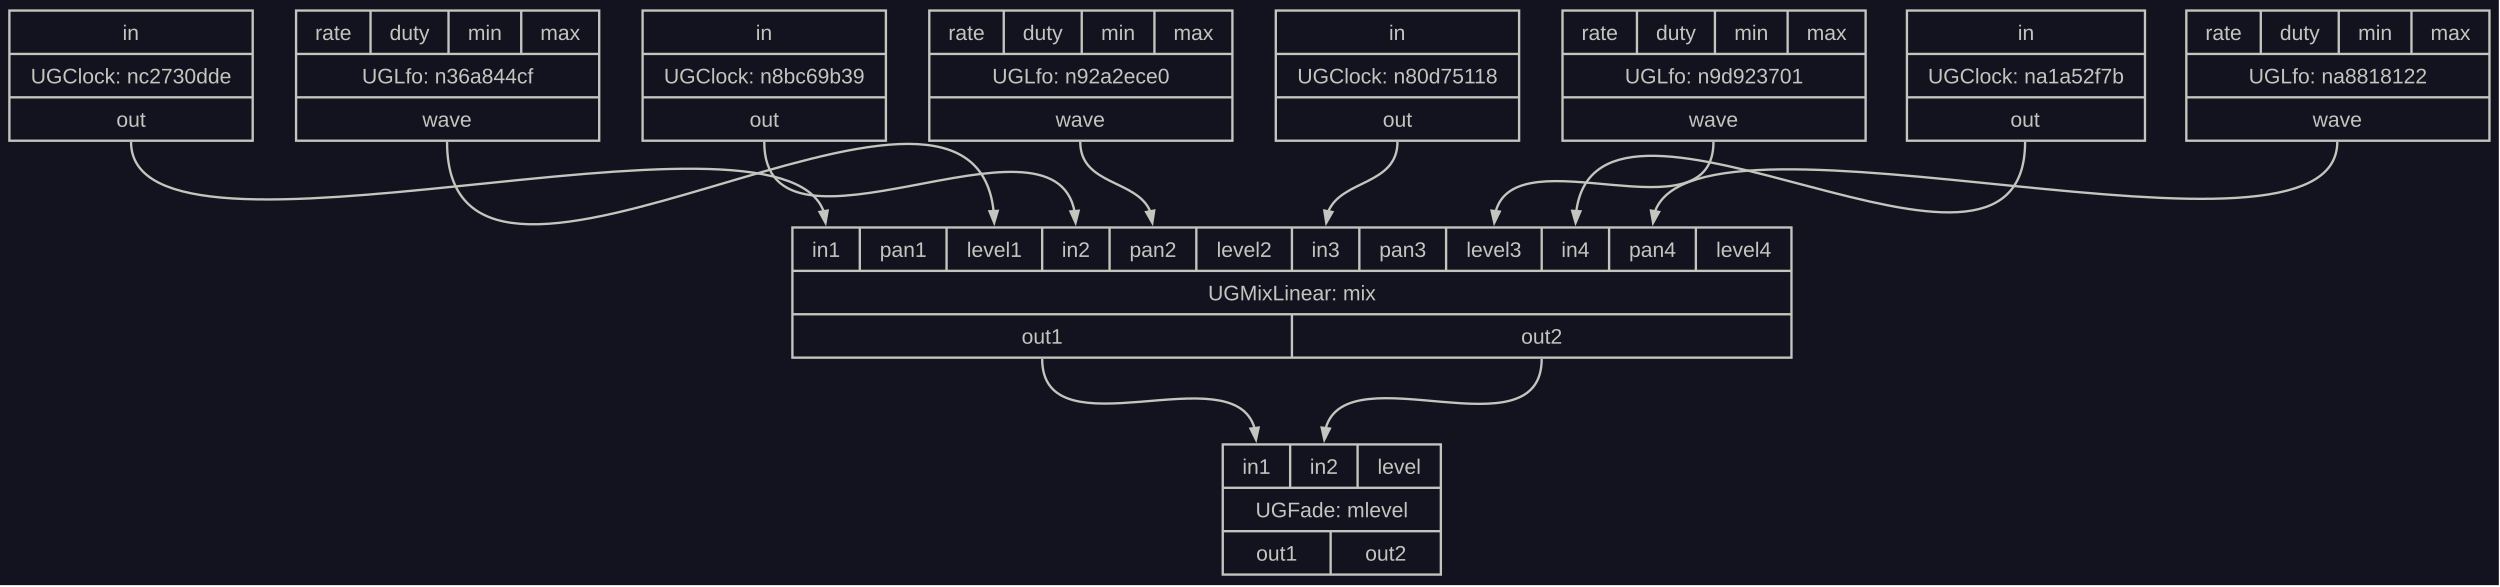
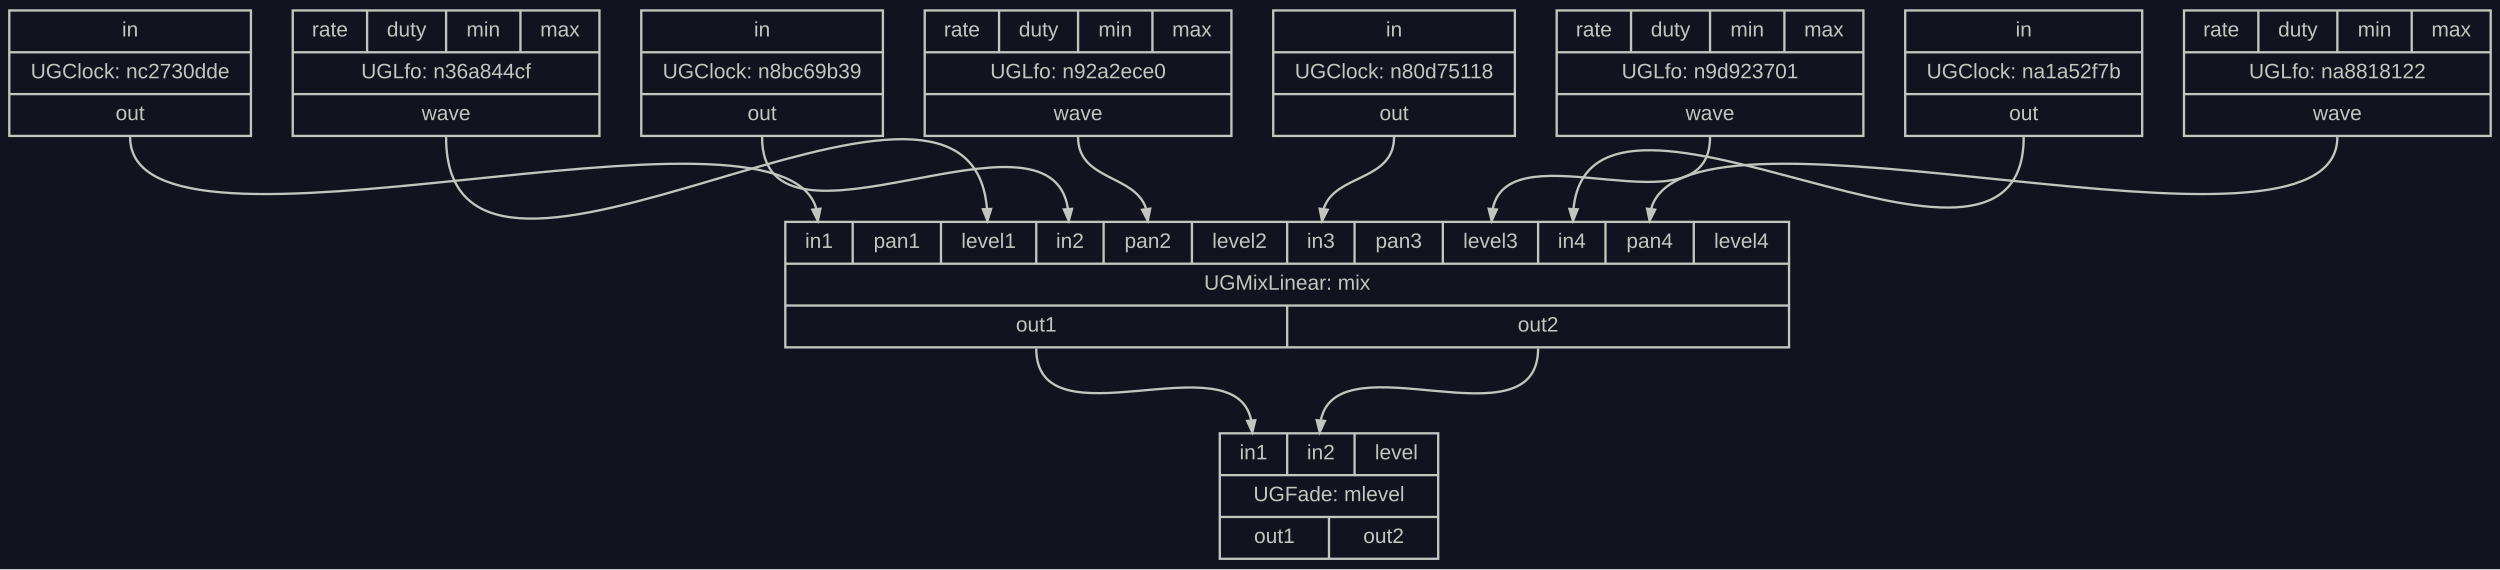
- <svg xmlns="http://www.w3.org/2000/svg" width="1066pt" height="250pt" viewBox="0.00 0.00 1066.00 250.00">
-   <g id="graph0" class="graph" transform="scale(1 1) rotate(0) translate(4 245.5)">
-     <polygon fill="#12131e" stroke="none" points="-4,4 -4,-245.5 1061.5,-245.5 1061.5,4 -4,4" />
+ <svg xmlns="http://www.w3.org/2000/svg" width="1076pt" height="245pt" viewBox="0.00 0.00 1076.00 245.00">
+   <g id="graph0" class="graph" transform="scale(1 1) rotate(0) translate(4 241)">
+     <polygon fill="#12131e" stroke="transparent" points="-4,4 -4,-241 1072,-241 1072,4 -4,4" />
    <g id="node1" class="node">
-       <polygon fill="none" stroke="#c4c5bf" points="122.25,-185.5 122.25,-241 251.5,-241 251.5,-185.5 122.25,-185.5" />
-       <text xml:space="preserve" text-anchor="middle" x="138.12" y="-228.45" font-family="Arial" font-size="9.00" fill="#c4c5bf">rate</text>
-       <polyline fill="none" stroke="#c4c5bf" points="154,-222.5 154,-241" />
-       <text xml:space="preserve" text-anchor="middle" x="170.62" y="-228.45" font-family="Arial" font-size="9.00" fill="#c4c5bf">duty</text>
-       <polyline fill="none" stroke="#c4c5bf" points="187.25,-222.5 187.25,-241" />
-       <text xml:space="preserve" text-anchor="middle" x="202.75" y="-228.45" font-family="Arial" font-size="9.00" fill="#c4c5bf">min</text>
-       <polyline fill="none" stroke="#c4c5bf" points="218.25,-222.5 218.25,-241" />
-       <text xml:space="preserve" text-anchor="middle" x="234.88" y="-228.45" font-family="Arial" font-size="9.00" fill="#c4c5bf">max</text>
-       <polyline fill="none" stroke="#c4c5bf" points="122.25,-222.5 251.5,-222.5" />
-       <text xml:space="preserve" text-anchor="middle" x="186.88" y="-209.95" font-family="Arial" font-size="9.00" fill="#c4c5bf">UGLfo: n36a844cf</text>
-       <polyline fill="none" stroke="#c4c5bf" points="122.25,-204 251.5,-204" />
-       <text xml:space="preserve" text-anchor="middle" x="186.62" y="-191.45" font-family="Arial" font-size="9.00" fill="#c4c5bf">wave</text>
+       <polygon fill="none" stroke="#c4c5bf" points="122,-182.5 122,-236.5 254,-236.5 254,-182.5 122,-182.5" />
+       <text text-anchor="middle" x="138" y="-225.3" font-family="Arial" font-size="9.00" fill="#c4c5bf">rate</text>
+       <polyline fill="none" stroke="#c4c5bf" points="154,-218.5 154,-236.5 " />
+       <text text-anchor="middle" x="171" y="-225.3" font-family="Arial" font-size="9.00" fill="#c4c5bf">duty</text>
+       <polyline fill="none" stroke="#c4c5bf" points="188,-218.5 188,-236.5 " />
+       <text text-anchor="middle" x="204" y="-225.3" font-family="Arial" font-size="9.00" fill="#c4c5bf">min</text>
+       <polyline fill="none" stroke="#c4c5bf" points="220,-218.5 220,-236.5 " />
+       <text text-anchor="middle" x="237" y="-225.3" font-family="Arial" font-size="9.00" fill="#c4c5bf">max</text>
+       <polyline fill="none" stroke="#c4c5bf" points="122,-218.5 254,-218.5 " />
+       <text text-anchor="middle" x="188" y="-207.3" font-family="Arial" font-size="9.00" fill="#c4c5bf">UGLfo: n36a844cf</text>
+       <polyline fill="none" stroke="#c4c5bf" points="122,-200.5 254,-200.5 " />
+       <text text-anchor="middle" x="188" y="-189.3" font-family="Arial" font-size="9.00" fill="#c4c5bf">wave</text>
    </g>
    <g id="node9" class="node">
-       <polygon fill="none" stroke="#c4c5bf" points="333.88,-93 333.88,-148.5 759.88,-148.5 759.88,-93 333.88,-93" />
-       <text xml:space="preserve" text-anchor="middle" x="348.25" y="-135.95" font-family="Arial" font-size="9.00" fill="#c4c5bf">in1</text>
-       <polyline fill="none" stroke="#c4c5bf" points="362.62,-130 362.62,-148.5" />
-       <text xml:space="preserve" text-anchor="middle" x="381.12" y="-135.95" font-family="Arial" font-size="9.00" fill="#c4c5bf">pan1</text>
-       <polyline fill="none" stroke="#c4c5bf" points="399.62,-130 399.62,-148.5" />
-       <text xml:space="preserve" text-anchor="middle" x="420" y="-135.95" font-family="Arial" font-size="9.00" fill="#c4c5bf">level1</text>
-       <polyline fill="none" stroke="#c4c5bf" points="440.38,-130 440.38,-148.5" />
-       <text xml:space="preserve" text-anchor="middle" x="454.75" y="-135.95" font-family="Arial" font-size="9.00" fill="#c4c5bf">in2</text>
-       <polyline fill="none" stroke="#c4c5bf" points="469.12,-130 469.12,-148.5" />
-       <text xml:space="preserve" text-anchor="middle" x="487.62" y="-135.95" font-family="Arial" font-size="9.00" fill="#c4c5bf">pan2</text>
-       <polyline fill="none" stroke="#c4c5bf" points="506.12,-130 506.12,-148.5" />
-       <text xml:space="preserve" text-anchor="middle" x="526.5" y="-135.95" font-family="Arial" font-size="9.00" fill="#c4c5bf">level2</text>
-       <polyline fill="none" stroke="#c4c5bf" points="546.88,-130 546.88,-148.5" />
-       <text xml:space="preserve" text-anchor="middle" x="561.25" y="-135.95" font-family="Arial" font-size="9.00" fill="#c4c5bf">in3</text>
-       <polyline fill="none" stroke="#c4c5bf" points="575.62,-130 575.62,-148.5" />
-       <text xml:space="preserve" text-anchor="middle" x="594.12" y="-135.95" font-family="Arial" font-size="9.00" fill="#c4c5bf">pan3</text>
-       <polyline fill="none" stroke="#c4c5bf" points="612.62,-130 612.62,-148.5" />
-       <text xml:space="preserve" text-anchor="middle" x="633" y="-135.95" font-family="Arial" font-size="9.00" fill="#c4c5bf">level3</text>
-       <polyline fill="none" stroke="#c4c5bf" points="653.38,-130 653.38,-148.5" />
-       <text xml:space="preserve" text-anchor="middle" x="667.75" y="-135.95" font-family="Arial" font-size="9.00" fill="#c4c5bf">in4</text>
-       <polyline fill="none" stroke="#c4c5bf" points="682.12,-130 682.12,-148.5" />
-       <text xml:space="preserve" text-anchor="middle" x="700.62" y="-135.95" font-family="Arial" font-size="9.00" fill="#c4c5bf">pan4</text>
-       <polyline fill="none" stroke="#c4c5bf" points="719.12,-130 719.12,-148.5" />
-       <text xml:space="preserve" text-anchor="middle" x="739.5" y="-135.95" font-family="Arial" font-size="9.00" fill="#c4c5bf">level4</text>
-       <polyline fill="none" stroke="#c4c5bf" points="333.88,-130 759.88,-130" />
-       <text xml:space="preserve" text-anchor="middle" x="546.88" y="-117.45" font-family="Arial" font-size="9.00" fill="#c4c5bf">UGMixLinear: mix</text>
-       <polyline fill="none" stroke="#c4c5bf" points="333.88,-111.5 759.88,-111.5" />
-       <text xml:space="preserve" text-anchor="middle" x="440.38" y="-98.95" font-family="Arial" font-size="9.00" fill="#c4c5bf">out1</text>
-       <polyline fill="none" stroke="#c4c5bf" points="546.88,-93 546.88,-111.5" />
-       <text xml:space="preserve" text-anchor="middle" x="653.38" y="-98.95" font-family="Arial" font-size="9.00" fill="#c4c5bf">out2</text>
+       <polygon fill="none" stroke="#c4c5bf" points="334,-91.5 334,-145.5 766,-145.5 766,-91.5 334,-91.5" />
+       <text text-anchor="middle" x="348.5" y="-134.3" font-family="Arial" font-size="9.00" fill="#c4c5bf">in1</text>
+       <polyline fill="none" stroke="#c4c5bf" points="363,-127.5 363,-145.5 " />
+       <text text-anchor="middle" x="382" y="-134.3" font-family="Arial" font-size="9.00" fill="#c4c5bf">pan1</text>
+       <polyline fill="none" stroke="#c4c5bf" points="401,-127.5 401,-145.5 " />
+       <text text-anchor="middle" x="421.5" y="-134.3" font-family="Arial" font-size="9.00" fill="#c4c5bf">level1</text>
+       <polyline fill="none" stroke="#c4c5bf" points="442,-127.5 442,-145.5 " />
+       <text text-anchor="middle" x="456.5" y="-134.3" font-family="Arial" font-size="9.00" fill="#c4c5bf">in2</text>
+       <polyline fill="none" stroke="#c4c5bf" points="471,-127.5 471,-145.5 " />
+       <text text-anchor="middle" x="490" y="-134.3" font-family="Arial" font-size="9.00" fill="#c4c5bf">pan2</text>
+       <polyline fill="none" stroke="#c4c5bf" points="509,-127.5 509,-145.5 " />
+       <text text-anchor="middle" x="529.5" y="-134.3" font-family="Arial" font-size="9.00" fill="#c4c5bf">level2</text>
+       <polyline fill="none" stroke="#c4c5bf" points="550,-127.5 550,-145.5 " />
+       <text text-anchor="middle" x="564.5" y="-134.3" font-family="Arial" font-size="9.00" fill="#c4c5bf">in3</text>
+       <polyline fill="none" stroke="#c4c5bf" points="579,-127.5 579,-145.5 " />
+       <text text-anchor="middle" x="598" y="-134.3" font-family="Arial" font-size="9.00" fill="#c4c5bf">pan3</text>
+       <polyline fill="none" stroke="#c4c5bf" points="617,-127.5 617,-145.5 " />
+       <text text-anchor="middle" x="637.5" y="-134.3" font-family="Arial" font-size="9.00" fill="#c4c5bf">level3</text>
+       <polyline fill="none" stroke="#c4c5bf" points="658,-127.5 658,-145.5 " />
+       <text text-anchor="middle" x="672.5" y="-134.3" font-family="Arial" font-size="9.00" fill="#c4c5bf">in4</text>
+       <polyline fill="none" stroke="#c4c5bf" points="687,-127.5 687,-145.5 " />
+       <text text-anchor="middle" x="706" y="-134.3" font-family="Arial" font-size="9.00" fill="#c4c5bf">pan4</text>
+       <polyline fill="none" stroke="#c4c5bf" points="725,-127.5 725,-145.5 " />
+       <text text-anchor="middle" x="745.5" y="-134.3" font-family="Arial" font-size="9.00" fill="#c4c5bf">level4</text>
+       <polyline fill="none" stroke="#c4c5bf" points="334,-127.5 766,-127.5 " />
+       <text text-anchor="middle" x="550" y="-116.3" font-family="Arial" font-size="9.00" fill="#c4c5bf">UGMixLinear: mix</text>
+       <polyline fill="none" stroke="#c4c5bf" points="334,-109.5 766,-109.5 " />
+       <text text-anchor="middle" x="442" y="-98.3" font-family="Arial" font-size="9.00" fill="#c4c5bf">out1</text>
+       <polyline fill="none" stroke="#c4c5bf" points="550,-91.5 550,-109.5 " />
+       <text text-anchor="middle" x="658" y="-98.3" font-family="Arial" font-size="9.00" fill="#c4c5bf">out2</text>
    </g>
    <g id="edge5" class="edge">
-       <path fill="none" stroke="#c4c5bf" d="M186.62,-185C186.62,-82.31 410.08,-246.61 419.68,-155.38" />
-       <polygon fill="#c4c5bf" stroke="#c4c5bf" points="421.42,-155.59 419.92,-150.51 417.93,-155.42 421.42,-155.59" />
+       <path fill="none" stroke="#c4c5bf" d="M188,-182C188,-79.06 412.88,-244.77 420.79,-151.27" />
+       <polygon fill="#c4c5bf" stroke="#c4c5bf" points="422.55,-151.07 421,-146 419.05,-150.93 422.55,-151.07" />
    </g>
    <g id="node2" class="node">
-       <polygon fill="none" stroke="#c4c5bf" points="540,-185.5 540,-241 643.75,-241 643.75,-185.5 540,-185.5" />
-       <text xml:space="preserve" text-anchor="middle" x="591.75" y="-228.45" font-family="Arial" font-size="9.00" fill="#c4c5bf">in</text>
-       <polyline fill="none" stroke="#c4c5bf" points="540,-222.5 643.75,-222.5" />
-       <text xml:space="preserve" text-anchor="middle" x="591.88" y="-209.95" font-family="Arial" font-size="9.00" fill="#c4c5bf">UGClock: n80d75118</text>
-       <polyline fill="none" stroke="#c4c5bf" points="540,-204 643.75,-204" />
-       <text xml:space="preserve" text-anchor="middle" x="591.88" y="-191.45" font-family="Arial" font-size="9.00" fill="#c4c5bf">out</text>
+       <polygon fill="none" stroke="#c4c5bf" points="544,-182.5 544,-236.5 648,-236.5 648,-182.5 544,-182.5" />
+       <text text-anchor="middle" x="596" y="-225.3" font-family="Arial" font-size="9.00" fill="#c4c5bf">in</text>
+       <polyline fill="none" stroke="#c4c5bf" points="544,-218.5 648,-218.5 " />
+       <text text-anchor="middle" x="596" y="-207.3" font-family="Arial" font-size="9.00" fill="#c4c5bf">UGClock: n80d75118</text>
+       <polyline fill="none" stroke="#c4c5bf" points="544,-200.5 648,-200.5 " />
+       <text text-anchor="middle" x="596" y="-189.3" font-family="Arial" font-size="9.00" fill="#c4c5bf">out</text>
    </g>
    <g id="edge3" class="edge">
-       <path fill="none" stroke="#c4c5bf" d="M591.88,-185C591.88,-166.46 568.01,-168.97 562.41,-155.36" />
-       <polygon fill="#c4c5bf" stroke="#c4c5bf" points="564.14,-155.09 561.52,-150.49 560.7,-155.72 564.14,-155.09" />
+       <path fill="none" stroke="#c4c5bf" d="M596,-182C596,-162.86 570.54,-166.19 565.77,-151.26" />
+       <polygon fill="#c4c5bf" stroke="#c4c5bf" points="567.45,-150.7 565,-146 563.99,-151.2 567.45,-150.7" />
    </g>
    <g id="node3" class="node">
-       <polygon fill="none" stroke="#c4c5bf" points="270,-185.5 270,-241 373.75,-241 373.75,-185.5 270,-185.5" />
-       <text xml:space="preserve" text-anchor="middle" x="321.75" y="-228.45" font-family="Arial" font-size="9.00" fill="#c4c5bf">in</text>
-       <polyline fill="none" stroke="#c4c5bf" points="270,-222.5 373.75,-222.5" />
-       <text xml:space="preserve" text-anchor="middle" x="321.88" y="-209.95" font-family="Arial" font-size="9.00" fill="#c4c5bf">UGClock: n8bc69b39</text>
-       <polyline fill="none" stroke="#c4c5bf" points="270,-204 373.75,-204" />
-       <text xml:space="preserve" text-anchor="middle" x="321.88" y="-191.45" font-family="Arial" font-size="9.00" fill="#c4c5bf">out</text>
+       <polygon fill="none" stroke="#c4c5bf" points="272,-182.5 272,-236.5 376,-236.5 376,-182.5 272,-182.5" />
+       <text text-anchor="middle" x="324" y="-225.3" font-family="Arial" font-size="9.00" fill="#c4c5bf">in</text>
+       <polyline fill="none" stroke="#c4c5bf" points="272,-218.5 376,-218.5 " />
+       <text text-anchor="middle" x="324" y="-207.3" font-family="Arial" font-size="9.00" fill="#c4c5bf">UGClock: n8bc69b39</text>
+       <polyline fill="none" stroke="#c4c5bf" points="272,-200.5 376,-200.5 " />
+       <text text-anchor="middle" x="324" y="-189.3" font-family="Arial" font-size="9.00" fill="#c4c5bf">out</text>
    </g>
    <g id="edge2" class="edge">
-       <path fill="none" stroke="#c4c5bf" d="M321.88,-185C321.88,-126.09 445.07,-203.98 454.21,-155.22" />
-       <polygon fill="#c4c5bf" stroke="#c4c5bf" points="455.93,-155.64 454.62,-150.51 452.45,-155.34 455.93,-155.64" />
+       <path fill="none" stroke="#c4c5bf" d="M324,-182C324,-123.09 447.88,-201.6 455.62,-151.28" />
+       <polygon fill="#c4c5bf" stroke="#c4c5bf" points="457.39,-151.11 456,-146 453.9,-150.86 457.39,-151.11" />
    </g>
    <g id="node4" class="node">
-       <polygon fill="none" stroke="#c4c5bf" points="392.25,-185.5 392.25,-241 521.5,-241 521.5,-185.5 392.25,-185.5" />
-       <text xml:space="preserve" text-anchor="middle" x="408.12" y="-228.45" font-family="Arial" font-size="9.00" fill="#c4c5bf">rate</text>
-       <polyline fill="none" stroke="#c4c5bf" points="424,-222.5 424,-241" />
-       <text xml:space="preserve" text-anchor="middle" x="440.62" y="-228.45" font-family="Arial" font-size="9.00" fill="#c4c5bf">duty</text>
-       <polyline fill="none" stroke="#c4c5bf" points="457.25,-222.5 457.25,-241" />
-       <text xml:space="preserve" text-anchor="middle" x="472.75" y="-228.45" font-family="Arial" font-size="9.00" fill="#c4c5bf">min</text>
-       <polyline fill="none" stroke="#c4c5bf" points="488.25,-222.5 488.25,-241" />
-       <text xml:space="preserve" text-anchor="middle" x="504.88" y="-228.45" font-family="Arial" font-size="9.00" fill="#c4c5bf">max</text>
-       <polyline fill="none" stroke="#c4c5bf" points="392.25,-222.5 521.5,-222.5" />
-       <text xml:space="preserve" text-anchor="middle" x="456.88" y="-209.95" font-family="Arial" font-size="9.00" fill="#c4c5bf">UGLfo: n92a2ece0</text>
-       <polyline fill="none" stroke="#c4c5bf" points="392.25,-204 521.5,-204" />
-       <text xml:space="preserve" text-anchor="middle" x="456.62" y="-191.45" font-family="Arial" font-size="9.00" fill="#c4c5bf">wave</text>
+       <polygon fill="none" stroke="#c4c5bf" points="394,-182.5 394,-236.5 526,-236.5 526,-182.5 394,-182.5" />
+       <text text-anchor="middle" x="410" y="-225.3" font-family="Arial" font-size="9.00" fill="#c4c5bf">rate</text>
+       <polyline fill="none" stroke="#c4c5bf" points="426,-218.5 426,-236.5 " />
+       <text text-anchor="middle" x="443" y="-225.3" font-family="Arial" font-size="9.00" fill="#c4c5bf">duty</text>
+       <polyline fill="none" stroke="#c4c5bf" points="460,-218.5 460,-236.5 " />
+       <text text-anchor="middle" x="476" y="-225.3" font-family="Arial" font-size="9.00" fill="#c4c5bf">min</text>
+       <polyline fill="none" stroke="#c4c5bf" points="492,-218.5 492,-236.5 " />
+       <text text-anchor="middle" x="509" y="-225.3" font-family="Arial" font-size="9.00" fill="#c4c5bf">max</text>
+       <polyline fill="none" stroke="#c4c5bf" points="394,-218.5 526,-218.5 " />
+       <text text-anchor="middle" x="460" y="-207.3" font-family="Arial" font-size="9.00" fill="#c4c5bf">UGLfo: n92a2ece0</text>
+       <polyline fill="none" stroke="#c4c5bf" points="394,-200.5 526,-200.5 " />
+       <text text-anchor="middle" x="460" y="-189.3" font-family="Arial" font-size="9.00" fill="#c4c5bf">wave</text>
    </g>
    <g id="edge6" class="edge">
-       <path fill="none" stroke="#c4c5bf" d="M456.62,-185C456.62,-166.36 480.79,-169.03 486.45,-155.38" />
-       <polygon fill="#c4c5bf" stroke="#c4c5bf" points="488.16,-155.72 487.35,-150.49 484.72,-155.09 488.16,-155.72" />
+       <path fill="none" stroke="#c4c5bf" d="M460,-182C460,-163.13 484.64,-166 489.26,-151.2" />
+       <polygon fill="#c4c5bf" stroke="#c4c5bf" points="491.03,-151.2 490,-146 487.56,-150.7 491.03,-151.2" />
    </g>
    <g id="node5" class="node">
-       <polygon fill="none" stroke="#c4c5bf" points="662.25,-185.5 662.25,-241 791.5,-241 791.5,-185.5 662.25,-185.5" />
-       <text xml:space="preserve" text-anchor="middle" x="678.12" y="-228.45" font-family="Arial" font-size="9.00" fill="#c4c5bf">rate</text>
-       <polyline fill="none" stroke="#c4c5bf" points="694,-222.5 694,-241" />
-       <text xml:space="preserve" text-anchor="middle" x="710.62" y="-228.45" font-family="Arial" font-size="9.00" fill="#c4c5bf">duty</text>
-       <polyline fill="none" stroke="#c4c5bf" points="727.25,-222.5 727.25,-241" />
-       <text xml:space="preserve" text-anchor="middle" x="742.75" y="-228.45" font-family="Arial" font-size="9.00" fill="#c4c5bf">min</text>
-       <polyline fill="none" stroke="#c4c5bf" points="758.25,-222.5 758.25,-241" />
-       <text xml:space="preserve" text-anchor="middle" x="774.88" y="-228.45" font-family="Arial" font-size="9.00" fill="#c4c5bf">max</text>
-       <polyline fill="none" stroke="#c4c5bf" points="662.25,-222.5 791.5,-222.5" />
-       <text xml:space="preserve" text-anchor="middle" x="726.88" y="-209.95" font-family="Arial" font-size="9.00" fill="#c4c5bf">UGLfo: n9d923701</text>
-       <polyline fill="none" stroke="#c4c5bf" points="662.25,-204 791.5,-204" />
-       <text xml:space="preserve" text-anchor="middle" x="726.62" y="-191.45" font-family="Arial" font-size="9.00" fill="#c4c5bf">wave</text>
+       <polygon fill="none" stroke="#c4c5bf" points="666,-182.5 666,-236.5 798,-236.5 798,-182.5 666,-182.5" />
+       <text text-anchor="middle" x="682" y="-225.3" font-family="Arial" font-size="9.00" fill="#c4c5bf">rate</text>
+       <polyline fill="none" stroke="#c4c5bf" points="698,-218.5 698,-236.5 " />
+       <text text-anchor="middle" x="715" y="-225.3" font-family="Arial" font-size="9.00" fill="#c4c5bf">duty</text>
+       <polyline fill="none" stroke="#c4c5bf" points="732,-218.5 732,-236.5 " />
+       <text text-anchor="middle" x="748" y="-225.3" font-family="Arial" font-size="9.00" fill="#c4c5bf">min</text>
+       <polyline fill="none" stroke="#c4c5bf" points="764,-218.5 764,-236.5 " />
+       <text text-anchor="middle" x="781" y="-225.3" font-family="Arial" font-size="9.00" fill="#c4c5bf">max</text>
+       <polyline fill="none" stroke="#c4c5bf" points="666,-218.5 798,-218.5 " />
+       <text text-anchor="middle" x="732" y="-207.3" font-family="Arial" font-size="9.00" fill="#c4c5bf">UGLfo: n9d923701</text>
+       <polyline fill="none" stroke="#c4c5bf" points="666,-200.5 798,-200.5 " />
+       <text text-anchor="middle" x="732" y="-189.3" font-family="Arial" font-size="9.00" fill="#c4c5bf">wave</text>
    </g>
    <g id="edge7" class="edge">
-       <path fill="none" stroke="#c4c5bf" d="M726.62,-185C726.62,-142.68 642.27,-188.43 633.7,-155.06" />
-       <polygon fill="#c4c5bf" stroke="#c4c5bf" points="635.49,-155.27 633.17,-150.5 632.01,-155.67 635.49,-155.27" />
+       <path fill="none" stroke="#c4c5bf" d="M732,-182C732,-139.19 645.9,-186.32 638.51,-151.24" />
+       <polygon fill="#c4c5bf" stroke="#c4c5bf" points="640.22,-150.81 638,-146 636.74,-151.15 640.22,-150.81" />
    </g>
    <g id="node6" class="node">
-       <polygon fill="none" stroke="#c4c5bf" points="809.12,-185.5 809.12,-241 910.62,-241 910.62,-185.5 809.12,-185.5" />
-       <text xml:space="preserve" text-anchor="middle" x="859.88" y="-228.45" font-family="Arial" font-size="9.00" fill="#c4c5bf">in</text>
-       <polyline fill="none" stroke="#c4c5bf" points="809.12,-222.5 910.62,-222.5" />
-       <text xml:space="preserve" text-anchor="middle" x="859.88" y="-209.95" font-family="Arial" font-size="9.00" fill="#c4c5bf">UGClock: na1a52f7b</text>
-       <polyline fill="none" stroke="#c4c5bf" points="809.12,-204 910.62,-204" />
-       <text xml:space="preserve" text-anchor="middle" x="859.5" y="-191.45" font-family="Arial" font-size="9.00" fill="#c4c5bf">out</text>
+       <polygon fill="none" stroke="#c4c5bf" points="816,-182.5 816,-236.5 918,-236.5 918,-182.5 816,-182.5" />
+       <text text-anchor="middle" x="867" y="-225.3" font-family="Arial" font-size="9.00" fill="#c4c5bf">in</text>
+       <polyline fill="none" stroke="#c4c5bf" points="816,-218.5 918,-218.5 " />
+       <text text-anchor="middle" x="867" y="-207.3" font-family="Arial" font-size="9.00" fill="#c4c5bf">UGClock: na1a52f7b</text>
+       <polyline fill="none" stroke="#c4c5bf" points="816,-200.5 918,-200.5 " />
+       <text text-anchor="middle" x="867" y="-189.3" font-family="Arial" font-size="9.00" fill="#c4c5bf">out</text>
    </g>
    <g id="edge4" class="edge">
-       <path fill="none" stroke="#c4c5bf" d="M859.5,-185C859.5,-100.49 677.36,-228.88 668.11,-155.18" />
-       <polygon fill="#c4c5bf" stroke="#c4c5bf" points="669.88,-155.4 667.84,-150.51 666.39,-155.61 669.88,-155.4" />
+       <path fill="none" stroke="#c4c5bf" d="M867,-182C867,-96.19 681.25,-227.81 673.26,-151.34" />
+       <polygon fill="#c4c5bf" stroke="#c4c5bf" points="675,-150.91 673,-146 671.5,-151.08 675,-150.91" />
    </g>
    <g id="node7" class="node">
-       <polygon fill="none" stroke="#c4c5bf" points="928.25,-185.5 928.25,-241 1057.5,-241 1057.5,-185.5 928.25,-185.5" />
-       <text xml:space="preserve" text-anchor="middle" x="944.12" y="-228.45" font-family="Arial" font-size="9.00" fill="#c4c5bf">rate</text>
-       <polyline fill="none" stroke="#c4c5bf" points="960,-222.5 960,-241" />
-       <text xml:space="preserve" text-anchor="middle" x="976.62" y="-228.45" font-family="Arial" font-size="9.00" fill="#c4c5bf">duty</text>
-       <polyline fill="none" stroke="#c4c5bf" points="993.25,-222.5 993.25,-241" />
-       <text xml:space="preserve" text-anchor="middle" x="1008.75" y="-228.45" font-family="Arial" font-size="9.00" fill="#c4c5bf">min</text>
-       <polyline fill="none" stroke="#c4c5bf" points="1024.25,-222.5 1024.25,-241" />
-       <text xml:space="preserve" text-anchor="middle" x="1040.88" y="-228.45" font-family="Arial" font-size="9.00" fill="#c4c5bf">max</text>
-       <polyline fill="none" stroke="#c4c5bf" points="928.25,-222.5 1057.5,-222.5" />
-       <text xml:space="preserve" text-anchor="middle" x="992.88" y="-209.95" font-family="Arial" font-size="9.00" fill="#c4c5bf">UGLfo: na8818122</text>
-       <polyline fill="none" stroke="#c4c5bf" points="928.25,-204 1057.5,-204" />
-       <text xml:space="preserve" text-anchor="middle" x="992.62" y="-191.45" font-family="Arial" font-size="9.00" fill="#c4c5bf">wave</text>
+       <polygon fill="none" stroke="#c4c5bf" points="936,-182.5 936,-236.5 1068,-236.5 1068,-182.5 936,-182.5" />
+       <text text-anchor="middle" x="952" y="-225.3" font-family="Arial" font-size="9.00" fill="#c4c5bf">rate</text>
+       <polyline fill="none" stroke="#c4c5bf" points="968,-218.5 968,-236.5 " />
+       <text text-anchor="middle" x="985" y="-225.3" font-family="Arial" font-size="9.00" fill="#c4c5bf">duty</text>
+       <polyline fill="none" stroke="#c4c5bf" points="1002,-218.5 1002,-236.5 " />
+       <text text-anchor="middle" x="1018" y="-225.3" font-family="Arial" font-size="9.00" fill="#c4c5bf">min</text>
+       <polyline fill="none" stroke="#c4c5bf" points="1034,-218.5 1034,-236.5 " />
+       <text text-anchor="middle" x="1051" y="-225.3" font-family="Arial" font-size="9.00" fill="#c4c5bf">max</text>
+       <polyline fill="none" stroke="#c4c5bf" points="936,-218.5 1068,-218.5 " />
+       <text text-anchor="middle" x="1002" y="-207.3" font-family="Arial" font-size="9.00" fill="#c4c5bf">UGLfo: na8818122</text>
+       <polyline fill="none" stroke="#c4c5bf" points="936,-200.5 1068,-200.5 " />
+       <text text-anchor="middle" x="1002" y="-189.3" font-family="Arial" font-size="9.00" fill="#c4c5bf">wave</text>
    </g>
    <g id="edge8" class="edge">
-       <path fill="none" stroke="#c4c5bf" d="M992.62,-185C992.62,-121.92 720.8,-207.92 701.68,-155.32" />
-       <polygon fill="#c4c5bf" stroke="#c4c5bf" points="703.43,-155.14 700.87,-150.49 699.97,-155.71 703.43,-155.14" />
+       <path fill="none" stroke="#c4c5bf" d="M1002,-182C1002,-117.55 721.97,-207.11 706.65,-151.08" />
+       <polygon fill="#c4c5bf" stroke="#c4c5bf" points="708.37,-150.74 706,-146 704.9,-151.18 708.37,-150.74" />
    </g>
    <g id="node8" class="node">
-       <polygon fill="none" stroke="#c4c5bf" points="0,-185.5 0,-241 103.75,-241 103.75,-185.5 0,-185.5" />
-       <text xml:space="preserve" text-anchor="middle" x="51.75" y="-228.45" font-family="Arial" font-size="9.00" fill="#c4c5bf">in</text>
-       <polyline fill="none" stroke="#c4c5bf" points="0,-222.5 103.75,-222.5" />
-       <text xml:space="preserve" text-anchor="middle" x="51.88" y="-209.95" font-family="Arial" font-size="9.00" fill="#c4c5bf">UGClock: nc2730dde</text>
-       <polyline fill="none" stroke="#c4c5bf" points="0,-204 103.75,-204" />
-       <text xml:space="preserve" text-anchor="middle" x="51.88" y="-191.45" font-family="Arial" font-size="9.00" fill="#c4c5bf">out</text>
+       <polygon fill="none" stroke="#c4c5bf" points="0,-182.5 0,-236.5 104,-236.5 104,-182.5 0,-182.5" />
+       <text text-anchor="middle" x="52" y="-225.3" font-family="Arial" font-size="9.00" fill="#c4c5bf">in</text>
+       <polyline fill="none" stroke="#c4c5bf" points="0,-218.5 104,-218.5 " />
+       <text text-anchor="middle" x="52" y="-207.3" font-family="Arial" font-size="9.00" fill="#c4c5bf">UGClock: nc2730dde</text>
+       <polyline fill="none" stroke="#c4c5bf" points="0,-200.5 104,-200.5 " />
+       <text text-anchor="middle" x="52" y="-189.3" font-family="Arial" font-size="9.00" fill="#c4c5bf">out</text>
    </g>
    <g id="edge1" class="edge">
-       <path fill="none" stroke="#c4c5bf" d="M51.88,-185C51.88,-120.99 327.78,-208.75 347.18,-155.41" />
-       <polygon fill="#c4c5bf" stroke="#c4c5bf" points="348.9,-155.71 348,-150.49 345.45,-155.13 348.9,-155.71" />
+       <path fill="none" stroke="#c4c5bf" d="M52,-182C52,-117.55 332.03,-207.11 347.35,-151.08" />
+       <polygon fill="#c4c5bf" stroke="#c4c5bf" points="349.1,-151.18 348,-146 345.63,-150.74 349.1,-151.18" />
    </g>
    <g id="node10" class="node">
-       <polygon fill="none" stroke="#c4c5bf" points="517.38,-0.5 517.38,-56 610.38,-56 610.38,-0.5 517.38,-0.5" />
-       <text xml:space="preserve" text-anchor="middle" x="531.75" y="-43.45" font-family="Arial" font-size="9.00" fill="#c4c5bf">in1</text>
-       <polyline fill="none" stroke="#c4c5bf" points="546.12,-37.5 546.12,-56" />
-       <text xml:space="preserve" text-anchor="middle" x="560.5" y="-43.45" font-family="Arial" font-size="9.00" fill="#c4c5bf">in2</text>
-       <polyline fill="none" stroke="#c4c5bf" points="574.88,-37.5 574.88,-56" />
-       <text xml:space="preserve" text-anchor="middle" x="592.62" y="-43.45" font-family="Arial" font-size="9.00" fill="#c4c5bf">level</text>
-       <polyline fill="none" stroke="#c4c5bf" points="517.38,-37.5 610.38,-37.5" />
-       <text xml:space="preserve" text-anchor="middle" x="563.88" y="-24.95" font-family="Arial" font-size="9.00" fill="#c4c5bf">UGFade: mlevel</text>
-       <polyline fill="none" stroke="#c4c5bf" points="517.38,-19 610.38,-19" />
-       <text xml:space="preserve" text-anchor="middle" x="540.38" y="-6.45" font-family="Arial" font-size="9.00" fill="#c4c5bf">out1</text>
-       <polyline fill="none" stroke="#c4c5bf" points="563.38,-0.5 563.38,-19" />
-       <text xml:space="preserve" text-anchor="middle" x="586.88" y="-6.45" font-family="Arial" font-size="9.00" fill="#c4c5bf">out2</text>
+       <polygon fill="none" stroke="#c4c5bf" points="521,-0.5 521,-54.5 615,-54.5 615,-0.5 521,-0.5" />
+       <text text-anchor="middle" x="535.5" y="-43.3" font-family="Arial" font-size="9.00" fill="#c4c5bf">in1</text>
+       <polyline fill="none" stroke="#c4c5bf" points="550,-36.5 550,-54.5 " />
+       <text text-anchor="middle" x="564.5" y="-43.3" font-family="Arial" font-size="9.00" fill="#c4c5bf">in2</text>
+       <polyline fill="none" stroke="#c4c5bf" points="579,-36.5 579,-54.5 " />
+       <text text-anchor="middle" x="597" y="-43.3" font-family="Arial" font-size="9.00" fill="#c4c5bf">level</text>
+       <polyline fill="none" stroke="#c4c5bf" points="521,-36.5 615,-36.5 " />
+       <text text-anchor="middle" x="568" y="-25.3" font-family="Arial" font-size="9.00" fill="#c4c5bf">UGFade: mlevel</text>
+       <polyline fill="none" stroke="#c4c5bf" points="521,-18.5 615,-18.5 " />
+       <text text-anchor="middle" x="544.5" y="-7.3" font-family="Arial" font-size="9.00" fill="#c4c5bf">out1</text>
+       <polyline fill="none" stroke="#c4c5bf" points="568,-0.5 568,-18.5 " />
+       <text text-anchor="middle" x="591.5" y="-7.3" font-family="Arial" font-size="9.00" fill="#c4c5bf">out2</text>
    </g>
    <g id="edge9" class="edge">
-       <path fill="none" stroke="#c4c5bf" d="M440.38,-92.5C440.38,-51.24 522.03,-94.82 530.96,-62.84" />
-       <polygon fill="#c4c5bf" stroke="#c4c5bf" points="532.68,-63.18 531.56,-58 529.21,-62.75 532.68,-63.18" />
+       <path fill="none" stroke="#c4c5bf" d="M442,-91C442,-48.58 527.18,-94.98 534.5,-60.19" />
+       <polygon fill="#c4c5bf" stroke="#c4c5bf" points="536.26,-60.14 535,-55 532.78,-59.81 536.26,-60.14" />
    </g>
    <g id="edge10" class="edge">
-       <path fill="none" stroke="#c4c5bf" d="M653.38,-92.5C653.38,-50.65 570.38,-95.31 561.3,-62.93" />
-       <polygon fill="#c4c5bf" stroke="#c4c5bf" points="563.04,-62.75 560.69,-58 559.57,-63.18 563.04,-62.75" />
+       <path fill="none" stroke="#c4c5bf" d="M658,-91C658,-48.19 571.9,-95.32 564.51,-60.24" />
+       <polygon fill="#c4c5bf" stroke="#c4c5bf" points="566.22,-59.81 564,-55 562.74,-60.15 566.22,-59.81" />
    </g>
  </g>
</svg>
